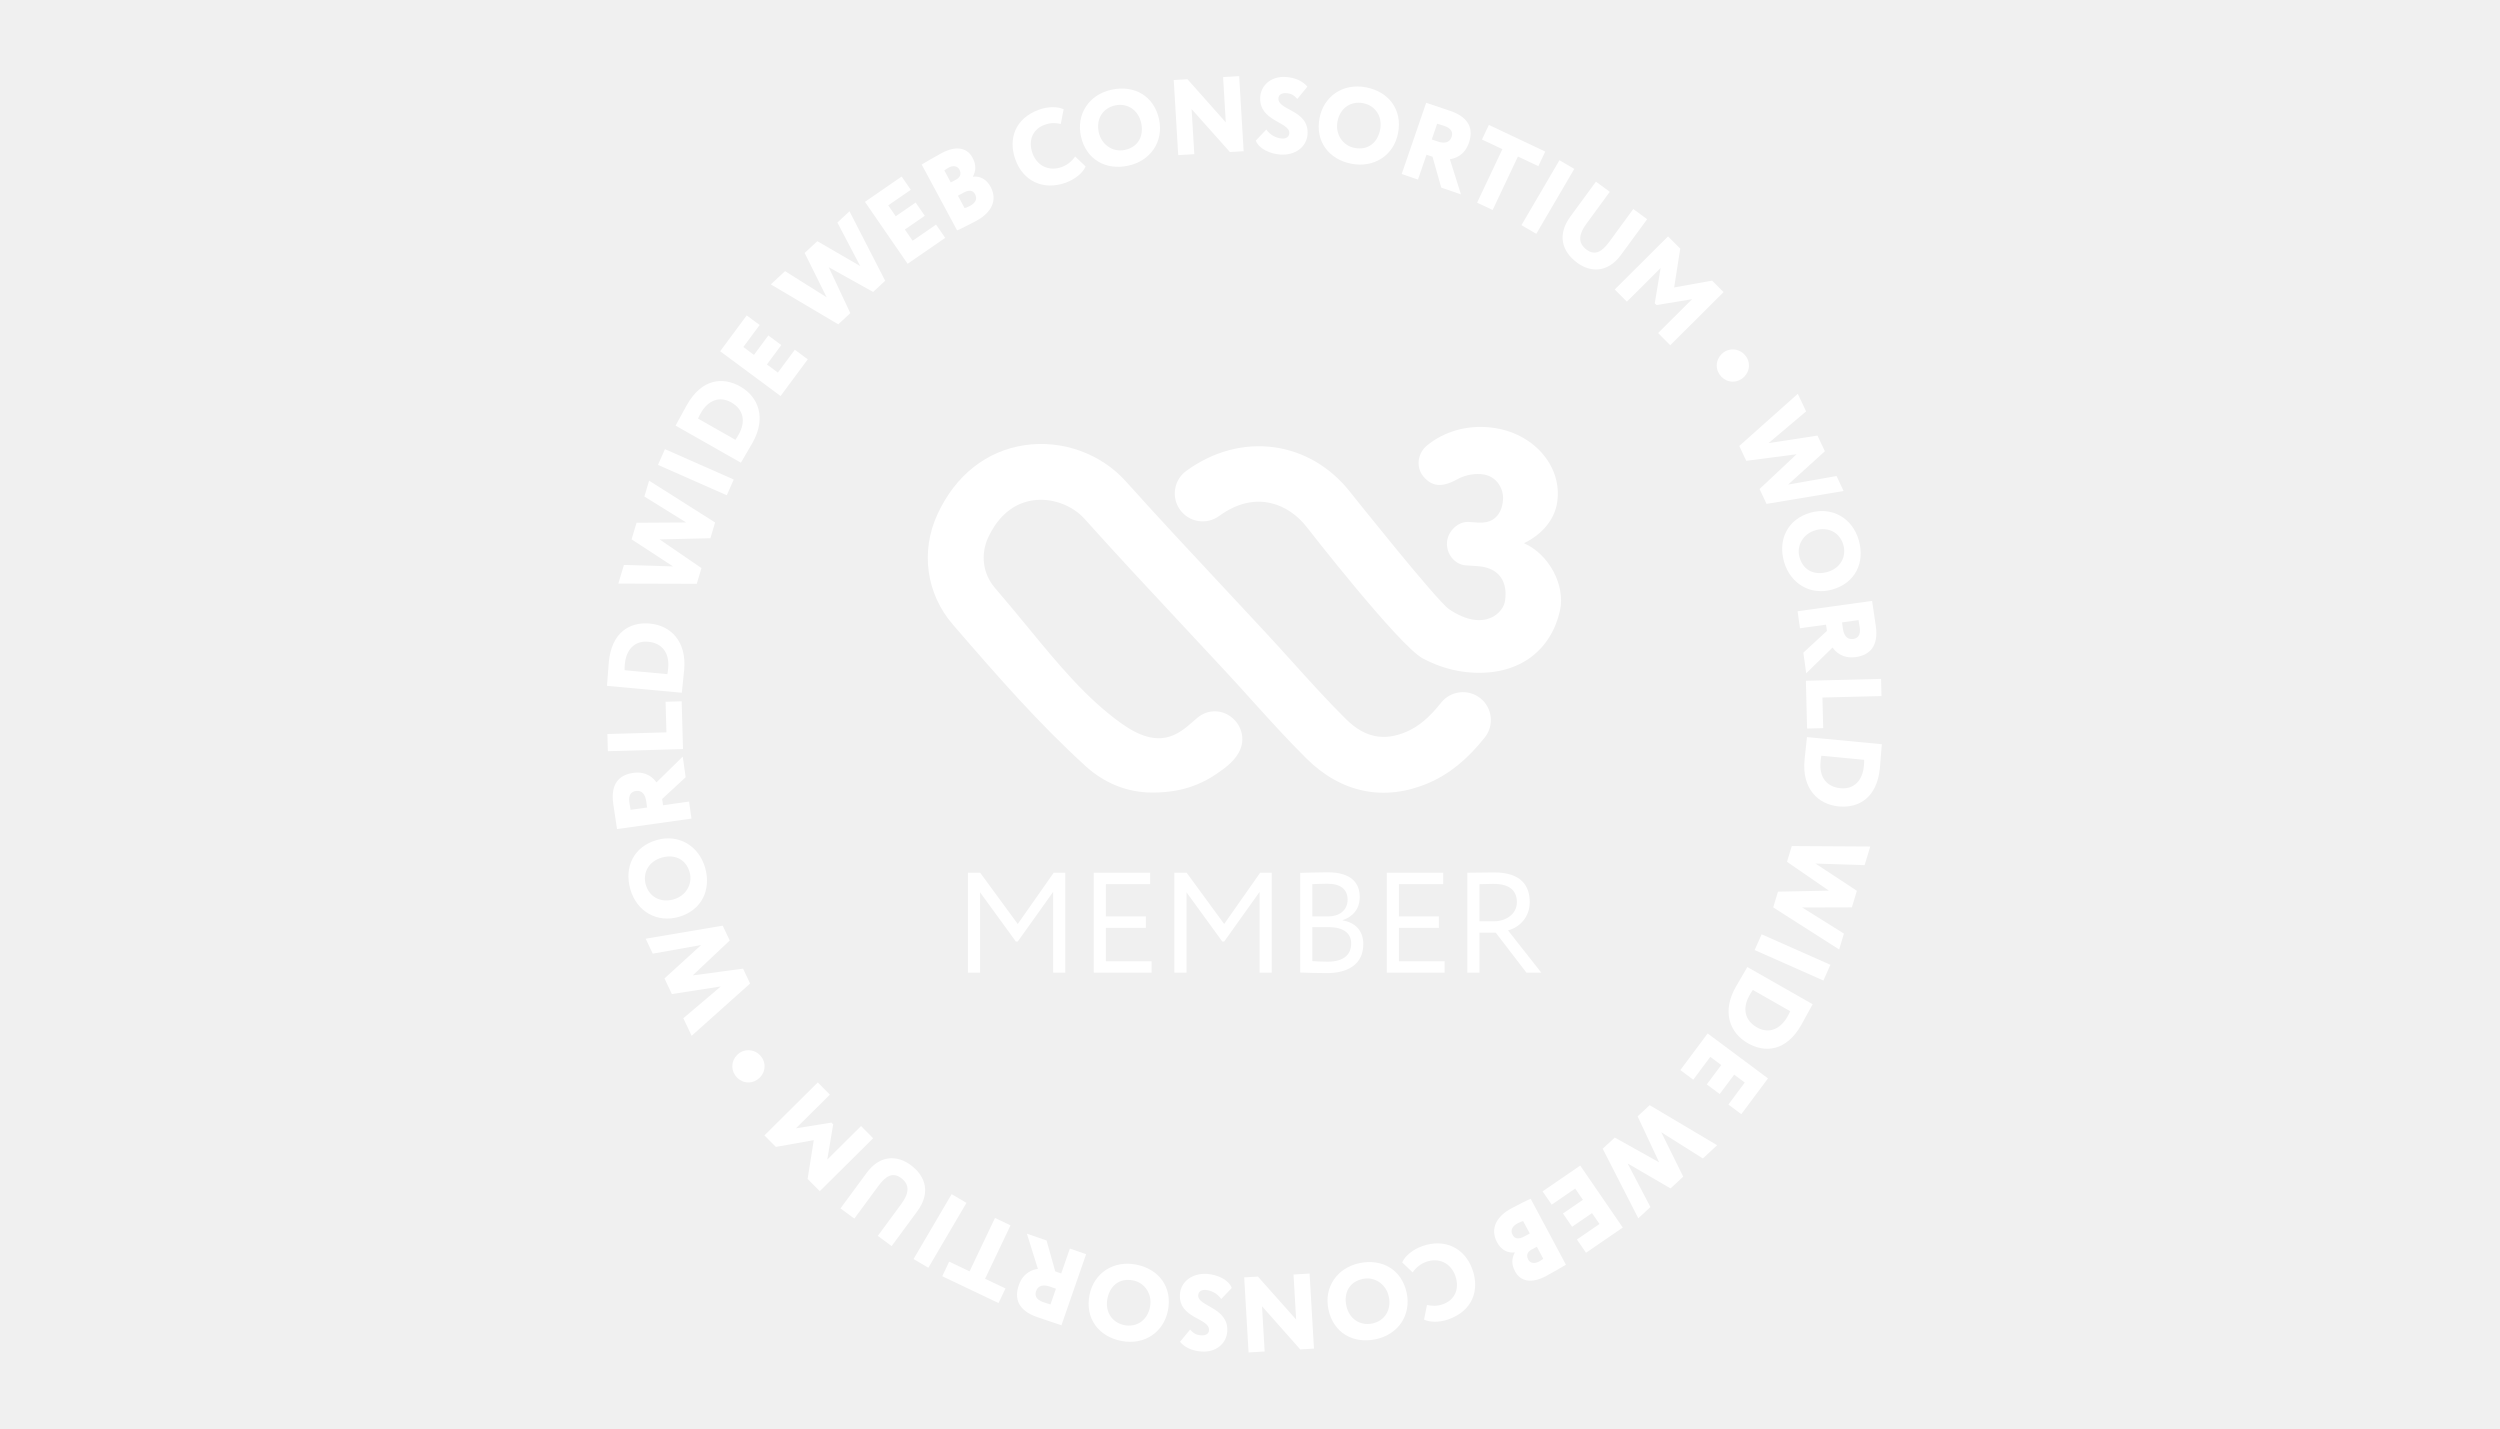
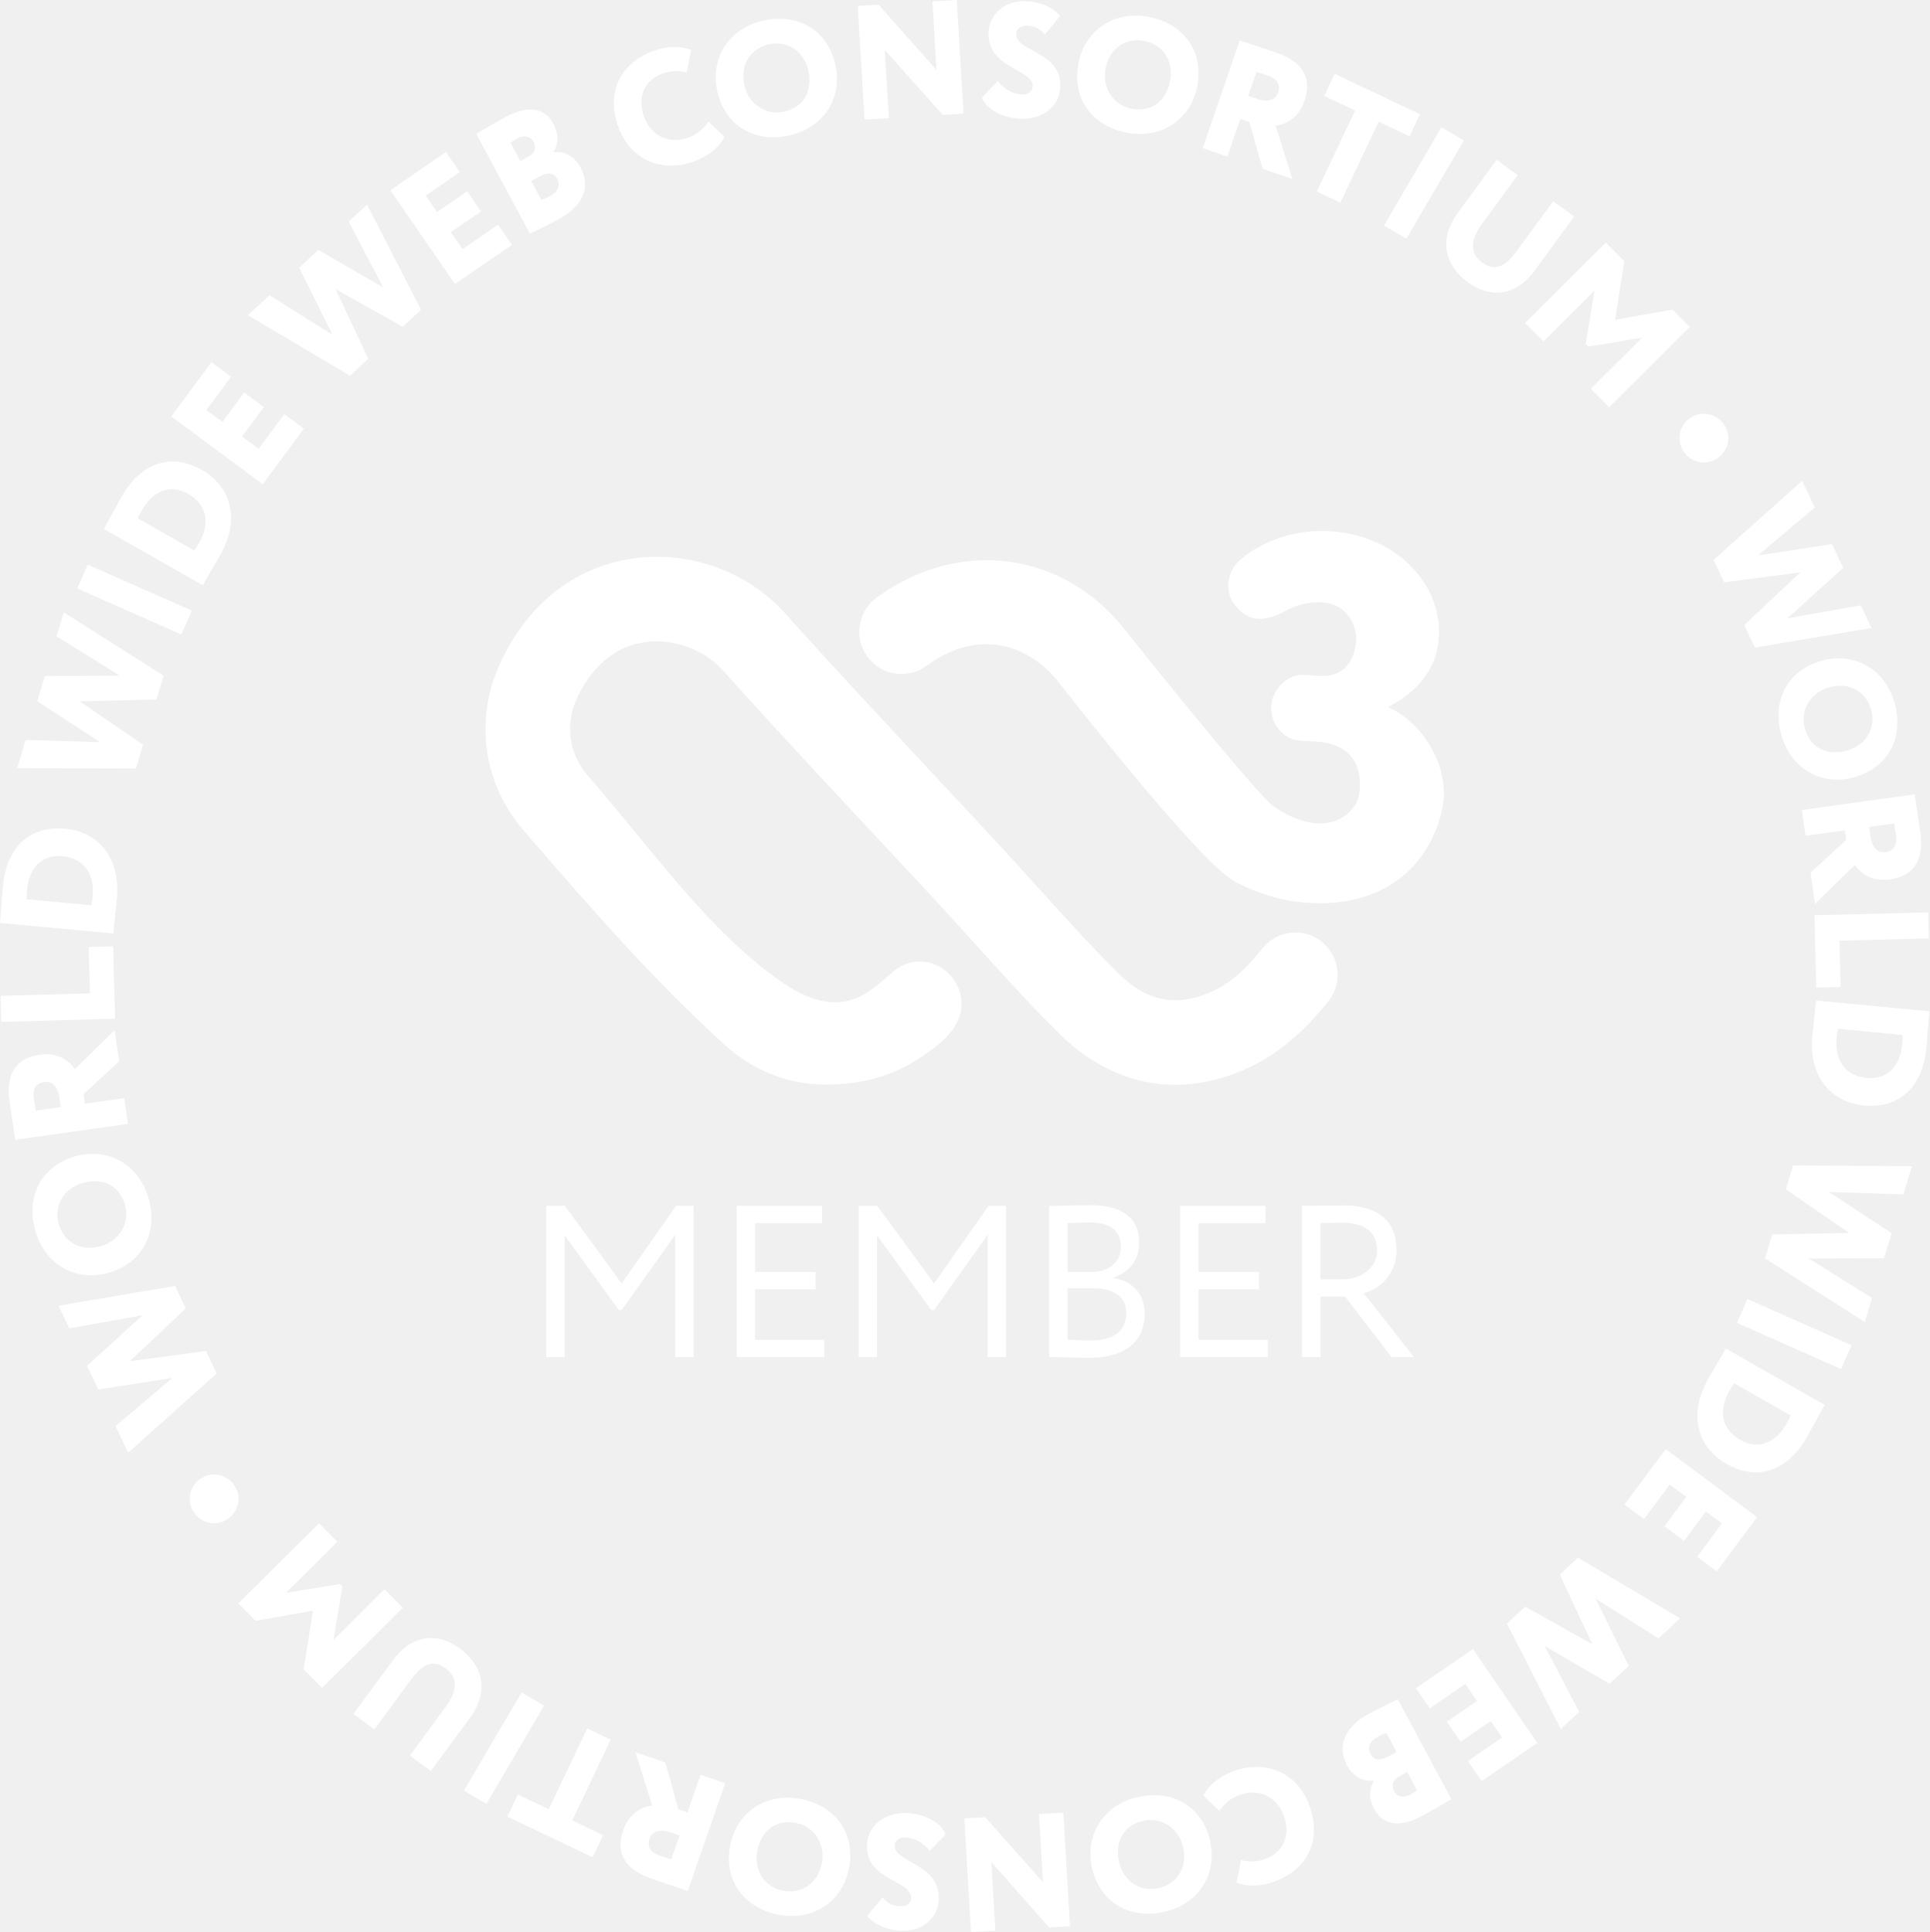
- <svg xmlns="http://www.w3.org/2000/svg" id="Layer_1" width="175" height="100" version="1.1" viewBox="0 0 175 100">
-   <defs>
-     <style>
+ <svg xmlns="http://www.w3.org/2000/svg" id="Layer_1" width="59.933" height="60" version="1.1" viewBox="0 0 59.933 60">
+   <defs id="defs4">
+     <style id="style2">
      .st0 {
-         fill: #fff;
+         fill: #005b9d;
+       }
+ 
+       .st1 {
+         fill: #002a56;
+       }
+ 
+       .st2 {
+         fill: #005a9c;
      }
    </style>
  </defs>
-   <g>
-     <g>
-       <path class="st0" d="M67.754,61.091h.859l2.628,3.588,2.519-3.588h.81v6.996h-.849v-5.657l-2.479,3.479h-.13l-2.508-3.448v5.627h-.85v-6.996Z" />
-       <path class="st0" d="M76.564,61.091h3.947v.8h-3.098v2.259h2.798v.799h-2.798v2.339h3.198v.8h-4.048v-6.996Z" />
-       <path class="st0" d="M82.205,61.091h.859l2.628,3.588,2.519-3.588h.81v6.996h-.849v-5.657l-2.479,3.479h-.13l-2.508-3.448v5.627h-.85v-6.996Z" />
-       <path class="st0" d="M91.014,61.101c.39-.01,1.269-.04,1.919-.04,1.669,0,2.248.76,2.248,1.729,0,.879-.529,1.399-1.199,1.619v.02c.87.141,1.449.7,1.449,1.659,0,1.419-1.089,2.029-2.538,2.029-.62,0-1.47-.021-1.879-.04v-6.977ZM91.864,61.891v2.259h1.119c.739,0,1.349-.41,1.349-1.17,0-.729-.489-1.119-1.419-1.119-.37,0-.8.02-1.049.03ZM91.864,64.898v2.379c.229.02.679.04,1.079.04,1.029,0,1.639-.42,1.639-1.279,0-.739-.579-1.14-1.589-1.14h-1.129Z" />
-       <path class="st0" d="M97.075,61.091h3.947v.8h-3.098v2.259h2.798v.799h-2.798v2.339h3.198v.8h-4.048v-6.996Z" />
-       <path class="st0" d="M102.714,68.087v-6.996c.39,0,1.679-.021,1.879-.021,1.908,0,2.488.95,2.488,2.079,0,1.09-.75,1.779-1.52,1.979l2.329,2.958h-1.039l-2.149-2.799h-1.139v2.799h-.85ZM103.564,61.891v2.599h1.029c.81,0,1.589-.5,1.589-1.33,0-.719-.399-1.289-1.639-1.289-.221,0-.65.01-.979.021Z" />
+   <g id="g26" transform="matrix(0.6715809,0,0,0.6715809,-28.53389,-3.200479)">
+     <g id="g18">
+       <path class="st2" d="M 67.754,60.527 H 68.614 L 71.242,64.115 73.76,60.527 H 74.57 V 67.523 H 73.721 V 61.866 L 71.242,65.345 H 71.112 L 68.604,61.896 V 67.523 H 67.754 V 60.527 Z" id="path6" style="fill:#ffffff;fill-opacity:1" />
+       <path class="st2" d="M 76.564,60.527 H 80.511 V 61.327 H 77.414 V 63.586 H 80.212 V 64.385 H 77.414 V 66.723 H 80.612 V 67.523 H 76.564 Z" id="path8" style="fill:#ffffff;fill-opacity:1" />
+       <path class="st2" d="M 82.205,60.527 H 83.064 L 85.692,64.115 88.211,60.527 H 89.02 V 67.523 H 88.171 V 61.866 L 85.692,65.345 H 85.562 L 83.054,61.896 V 67.523 H 82.205 V 60.527 Z" id="path10" style="fill:#ffffff;fill-opacity:1" />
+       <path class="st2" d="M 91.014,60.537 C 91.404,60.527 92.283,60.497 92.933,60.497 94.602,60.497 95.181,61.257 95.181,62.226 95.181,63.105 94.652,63.626 93.982,63.845 V 63.865 C 94.852,64.006 95.431,64.565 95.431,65.524 95.431,66.943 94.342,67.553 92.893,67.553 92.273,67.553 91.423,67.533 91.014,67.513 V 60.537 Z M 91.864,61.327 V 63.586 H 92.983 C 93.722,63.586 94.332,63.176 94.332,62.416 94.332,61.686 93.842,61.297 92.913,61.297 92.543,61.297 92.113,61.316 91.864,61.327 Z M 91.864,64.335 V 66.714 C 92.093,66.733 92.543,66.754 92.943,66.754 93.972,66.754 94.582,66.334 94.582,65.474 94.582,64.735 94.003,64.335 92.993,64.335 H 91.864 Z" id="path12" style="fill:#ffffff;fill-opacity:1" />
+       <path class="st2" d="M 97.075,60.527 H 101.022 V 61.327 H 97.924 V 63.586 H 100.722 V 64.385 H 97.924 V 66.723 H 101.123 V 67.523 H 97.075 Z" id="path14" style="fill:#ffffff;fill-opacity:1" />
+       <path class="st2" d="M 102.714,67.523 V 60.527 C 103.104,60.527 104.393,60.507 104.593,60.507 106.502,60.507 107.082,61.457 107.082,62.586 107.082,63.676 106.332,64.365 105.562,64.565 L 107.891,67.523 H 106.852 L 104.703,64.724 H 103.564 V 67.523 H 102.714 Z M 103.564,61.327 V 63.926 H 104.593 C 105.403,63.926 106.182,63.426 106.182,62.595 106.182,61.877 105.783,61.306 104.544,61.306 104.323,61.306 103.893,61.316 103.564,61.327 Z" id="path16" style="fill:#ffffff;fill-opacity:1" />
    </g>
-     <g>
-       <path class="st0" d="M103.621,48.873c-.843-.669-2.075-.527-2.744.316-.829,1.046-1.582,1.675-2.441,2.041-1.584.674-2.926.389-4.223-.897-1.272-1.26-2.511-2.632-3.713-3.963-.588-.651-1.177-1.303-1.774-1.948-1.019-1.101-2.044-2.198-3.068-3.295l-.09-.097c-2.227-2.383-4.529-4.848-6.749-7.324-1.761-1.964-4.481-2.937-7.098-2.543-2.675.4-4.838,2.112-6.091,4.819-1.207,2.607-.799,5.57,1.065,7.732,3.279,3.803,6.045,6.947,9.285,9.904,1.325,1.209,2.928,1.852,4.635,1.861,1.108.005,2.777-.12,4.48-1.266.746-.502,1.44-1.018,1.745-1.806.311-.806.021-1.733-.708-2.256-.706-.509-1.634-.473-2.307.087-.085.071-.177.152-.278.24-1.059.927-2.376,2.081-5.061.153-2.461-1.767-4.366-4.083-6.573-6.766-.72-.874-1.464-1.778-2.26-2.702-.85-.986-1.034-2.342-.479-3.541.484-1.043,1.417-2.341,3.126-2.596,1.294-.195,2.745.323,3.612,1.288,2.239,2.498,4.558,4.982,6.801,7.383,1.051,1.125,2.102,2.251,3.148,3.38.586.633,1.164,1.273,1.751,1.923,1.232,1.364,2.506,2.774,3.852,4.107,2.429,2.407,5.448,3.017,8.506,1.716,1.468-.627,2.73-1.645,3.969-3.207.668-.842.527-2.073-.316-2.743Z" />
-       <path class="st0" d="M106.677,38.024c1.263-.599,2.256-1.726,2.351-3.093.24-2.374-1.714-4.645-4.589-4.996-1.765-.224-3.403.299-4.564,1.261-.621.516-.788,1.472-.25,2.145.588.701,1.266.824,2.376.214.398-.226.996-.414,1.653-.368,1.24.086,1.595,1.203,1.561,1.711-.005.075.002,1.805-1.744,1.685l-.659-.046c-.734-.05-1.467.636-1.522,1.42-.059.835.552,1.564,1.312,1.617l.81.055c2.228.154,1.995,2.045,1.949,2.348-.043.869-1.439,2.344-3.928.667-.844-.568-6.868-8.134-6.868-8.134-2.854-3.69-7.704-4.34-11.53-1.544-.421.308-.698.761-.778,1.277-.079.515.046,1.031.353,1.452.308.421.761.698,1.276.778.518.08,1.032-.046,1.453-.353,2.611-1.907,4.938-.771,6.134.777,0,0,6.467,8.318,8.132,9.199,1.08.572,2.208.902,3.355.981,3.519.243,5.662-1.696,6.241-4.352.379-1.741-.747-3.917-2.524-4.702Z" />
+     <g id="g24">
+       <path class="st0" d="M 103.621,48.31 C 102.777,47.64 101.546,47.782 100.876,48.626 100.047,49.671 99.294,50.301 98.435,50.667 96.852,51.341 95.509,51.056 94.212,49.77 92.94,48.511 91.701,47.138 90.499,45.808 89.911,45.157 89.322,44.505 88.725,43.86 87.706,42.759 86.681,41.662 85.657,40.565 L 85.567,40.468 C 83.34,38.085 81.038,35.62 78.818,33.144 77.057,31.18 74.336,30.207 71.719,30.6 69.045,31 66.882,32.712 65.629,35.42 64.421,38.027 64.83,40.99 66.694,43.151 69.973,46.954 72.739,50.099 75.979,53.056 77.304,54.264 78.907,54.908 80.614,54.916 81.722,54.922 83.391,54.797 85.094,53.65 85.84,53.148 86.534,52.632 86.84,51.844 87.15,51.038 86.86,50.111 86.132,49.588 85.426,49.079 84.499,49.115 83.825,49.675 83.74,49.745 83.647,49.827 83.546,49.915 82.488,50.842 81.171,51.996 78.485,50.068 76.024,48.301 74.119,45.985 71.912,43.302 71.192,42.429 70.448,41.524 69.652,40.601 68.802,39.615 68.619,38.258 69.173,37.06 69.657,36.016 70.59,34.719 72.299,34.463 73.593,34.269 75.044,34.786 75.91,35.751 78.149,38.249 80.468,40.733 82.712,43.134 83.763,44.259 84.814,45.385 85.859,46.514 86.445,47.147 87.023,47.787 87.61,48.437 88.843,49.801 90.116,51.21 91.462,52.544 93.891,54.951 96.91,55.561 99.968,54.26 101.436,53.633 102.698,52.615 103.937,51.053 104.605,50.21 104.464,48.98 103.621,48.31 Z" id="path20" style="fill:#ffffff;fill-opacity:1" />
+       <path class="st0" d="M 106.677,37.46 C 107.94,36.861 108.933,35.734 109.027,34.367 109.268,31.993 107.314,29.722 104.439,29.371 102.674,29.147 101.036,29.669 99.875,30.631 99.255,31.148 99.087,32.103 99.625,32.777 100.213,33.478 100.891,33.601 102.001,32.991 102.399,32.765 102.997,32.577 103.654,32.622 104.894,32.708 105.25,33.826 105.215,34.333 105.209,34.408 105.217,36.138 103.47,36.018 L 102.812,35.972 C 102.078,35.922 101.345,36.608 101.29,37.393 101.231,38.227 101.842,38.957 102.602,39.01 L 103.412,39.065 C 105.64,39.22 105.407,41.111 105.36,41.413 105.317,42.282 103.921,43.757 101.433,42.08 100.588,41.512 94.565,33.946 94.565,33.946 91.711,30.256 86.861,29.606 83.034,32.402 82.614,32.709 82.337,33.163 82.256,33.679 82.177,34.194 82.302,34.71 82.609,35.131 82.917,35.551 83.37,35.829 83.885,35.909 84.404,35.989 84.918,35.863 85.339,35.556 87.949,33.648 90.276,34.785 91.473,36.333 91.473,36.333 97.939,44.651 99.605,45.532 100.685,46.104 101.813,46.434 102.96,46.513 106.479,46.757 108.622,44.818 109.2,42.162 109.58,40.421 108.454,38.245 106.677,37.46 Z" id="path22" style="fill:#ffffff;fill-opacity:1" />
    </g>
  </g>
-   <g>
-     <polygon class="st0" points="52.014 67.806 48.492 68.276 51.081 65.835 50.589 64.796 45.196 65.71 45.692 66.756 49.083 66.149 46.513 68.49 47.031 69.584 50.457 69.051 47.833 71.276 48.415 72.506 52.507 68.847 52.014 67.806" />
-     <path class="st0" d="M47.506,64.186c1.615-.46,2.292-1.897,1.854-3.439-.44-1.541-1.853-2.383-3.387-1.946-1.614.46-2.292,1.897-1.853,3.438.459,1.615,1.918,2.365,3.386,1.946ZM45.205,61.931c-.233-.819.192-1.635,1.118-1.899.854-.243,1.677.062,1.951,1.025.231.81-.249,1.652-1.118,1.899-.927.264-1.712-.185-1.951-1.025Z" />
-     <path class="st0" d="M48.236,56.11l-1.824.257-.062-.439,1.646-1.523-.204-1.444-1.841,1.808c-.181-.263-.66-.803-1.627-.667-.961.136-1.597.741-1.397,2.163.021.149.224,1.48.265,1.77l5.211-.734-.168-1.191ZM44.142,56.687c-.042-.244-.063-.34-.088-.519-.081-.573.174-.761.464-.801.439-.062.653.272.718.727l.061.431-1.155.162Z" />
-     <polygon class="st0" points="47.717 49.091 46.59 49.123 46.65 51.265 42.517 51.38 42.55 52.583 47.811 52.435 47.717 49.091" />
-     <path class="st0" d="M47.741,48.366c.046-.501.124-1.189.15-1.467.185-2-.936-3.116-2.403-3.25-1.393-.129-2.678.606-2.871,2.702-.032.344-.095,1.275-.121,1.552l-.009.105,5.242.484.012-.127ZM46.772,46.759c-.016.172-.026.277-.055.433l-2.995-.277c-.009-.151.007-.317.019-.444.09-.974.664-1.637,1.631-1.549.996.093,1.497.803,1.401,1.836Z" />
-     <polygon class="st0" points="49.103 39.766 46.171 37.759 49.727 37.676 50.057 36.575 45.438 33.647 45.106 34.756 48.032 36.573 44.557 36.594 44.211 37.754 47.113 39.649 43.675 39.547 43.284 40.851 48.773 40.867 49.103 39.766" />
-     <rect class="st0" x="48.108" y="30.423" width="1.204" height="5.265" transform="translate(-1.20053 64.26733) rotate(-66.18191)" />
-     <path class="st0" d="M51.928,32.28c.25-.438.604-1.032.742-1.274.991-1.746.429-3.224-.853-3.952-1.216-.69-2.688-.55-3.728,1.281-.171.301-.612,1.123-.749,1.364l-.052.092,4.577,2.599.063-.111ZM51.479,30.788l-2.616-1.486c.054-.141.136-.286.199-.396.483-.85,1.281-1.219,2.124-.739.87.494,1.033,1.348.52,2.25-.085.15-.137.241-.227.371Z" />
-     <polygon class="st0" points="56.543 25.153 55.637 24.482 54.45 26.082 53.684 25.514 54.69 24.155 53.784 23.482 52.776 24.843 52.034 24.291 53.175 22.75 52.269 22.079 50.411 24.587 54.64 27.721 56.543 25.153" />
-     <polygon class="st0" points="59.521 21.92 58.012 18.705 61.119 20.437 61.962 19.653 59.464 14.79 58.616 15.577 60.217 18.626 57.212 16.883 56.325 17.707 57.865 20.811 54.953 18.98 53.957 19.907 58.679 22.703 59.521 21.92" />
-     <polygon class="st0" points="66.165 16.651 65.524 15.721 63.883 16.852 63.34 16.066 64.734 15.106 64.095 14.176 62.701 15.137 62.176 14.375 63.755 13.286 63.115 12.358 60.545 14.128 63.532 18.465 66.165 16.651" />
-     <path class="st0" d="M68.348,15.454c1.007-.541,1.517-1.404.994-2.378-.321-.597-.827-.76-1.232-.705l-.007-.013c.224-.41.234-.835-.025-1.319-.346-.642-1.07-.91-2.176-.315-.504.271-1.132.643-1.383.794l2.478,4.611c.286-.12.909-.438,1.352-.676ZM68.253,13.592c.168.312.058.601-.353.821-.199.107-.295.133-.379.153l-.466-.868.411-.221c.344-.185.631-.177.787.114ZM66.556,12.771l-.452-.841c.112-.077.184-.133.317-.205.259-.14.586-.136.735.142.181.338.024.568-.248.714l-.352.189Z" />
-     <path class="st0" d="M74.581,12.796c.673-.238,1.233-.707,1.412-1.146l-.734-.697c-.245.366-.595.617-.949.744-.893.315-1.723-.092-2.035-.971-.346-.978.091-1.723.857-1.994.468-.166.794-.122,1.122-.055l.201-1.029c-.4-.185-1.041-.213-1.7.021-1.708.605-2.189,2.06-1.684,3.484.548,1.545,1.973,2.188,3.51,1.643Z" />
-     <path class="st0" d="M78.965,11.601c1.567-.334,2.502-1.686,2.17-3.246-.349-1.641-1.737-2.415-3.304-2.081-1.641.349-2.488,1.751-2.17,3.246.35,1.641,1.737,2.415,3.304,2.081ZM78.066,7.377c.832-.177,1.618.302,1.819,1.244.185.868-.176,1.668-1.155,1.876-.824.176-1.63-.36-1.818-1.243-.201-.942.3-1.695,1.154-1.877Z" />
-     <polygon class="st0" points="85.616 5.396 85.805 8.566 83.122 5.545 82.161 5.602 82.475 10.859 83.601 10.792 83.413 7.638 86.094 10.643 87.055 10.586 86.742 5.329 85.616 5.396" />
-     <path class="st0" d="M89.731,9.697c-.368-.025-.815-.227-1.09-.629l-.736.774c.218.579,1.016.933,1.722.978,1.014.066,1.842-.513,1.901-1.429.111-1.711-2.094-1.644-2.037-2.514.015-.24.22-.378.55-.355.39.024.555.171.772.404l.704-.859c-.307-.374-.833-.634-1.508-.678-1.051-.068-1.742.595-1.794,1.406-.11,1.696,2.087,1.741,2.036,2.529-.016.248-.207.394-.521.374Z" />
-     <path class="st0" d="M94.593,11.462c1.573.308,2.964-.57,3.27-2.136.322-1.646-.651-2.902-2.224-3.21-1.646-.323-2.976.637-3.269,2.135-.322,1.647.651,2.903,2.224,3.21ZM93.625,8.497c.185-.945.941-1.442,1.798-1.274.835.163,1.37.912,1.186,1.857-.17.871-.816,1.466-1.798,1.273-.827-.162-1.359-.971-1.186-1.857Z" />
-     <path class="st0" d="M99.856,10.829l.42.143.611,2.16,1.38.474-.776-2.462c.317-.043,1.016-.225,1.334-1.15.315-.918.064-1.76-1.296-2.228-.142-.048-1.421-.472-1.699-.567l-1.711,4.981,1.139.391.599-1.743ZM100.602,8.659c.237.073.333.098.503.156.548.188.6.501.505.779-.145.42-.54.458-.974.31l-.413-.142.379-1.103Z" />
-     <polygon class="st0" points="107.685 11.632 108.166 10.611 104.22 8.745 103.737 9.766 105.167 10.441 103.397 14.185 104.486 14.699 106.255 10.956 107.685 11.632" />
-     <rect class="st0" x="105.718" y="13.191" width="5.265" height="1.203" transform="translate(41.72081 100.34) rotate(-59.6634)" />
-     <path class="st0" d="M110.401,18.393c.911.667,2.123.743,3.073-.557l1.826-2.493-.971-.711-1.683,2.3c-.498.68-.989.982-1.578.551-.679-.498-.512-1.148-.027-1.81l1.644-2.245-.971-.711-1.794,2.451c-.911,1.245-.61,2.425.482,3.224Z" />
-     <polygon class="st0" points="113.881 21.116 116.242 18.764 115.833 21.232 115.955 21.355 118.445 20.944 116.068 23.312 116.917 24.166 120.649 20.449 119.847 19.644 117.191 20.122 117.617 17.405 116.763 16.547 113.031 20.264 113.881 21.116" />
-     <polygon class="st0" points="122.239 32.258 125.761 31.796 123.168 34.231 123.658 35.272 129.051 34.369 128.558 33.321 125.166 33.921 127.741 31.587 127.225 30.491 123.799 31.017 126.427 28.798 125.847 27.566 121.749 31.218 122.239 32.258" />
-     <path class="st0" d="M126.737,35.886c-1.613.458-2.293,1.892-1.855,3.433.437,1.541,1.848,2.383,3.381,1.948,1.614-.458,2.293-1.893,1.856-3.434-.457-1.613-1.913-2.364-3.382-1.948ZM129.034,38.142c.232.817-.193,1.634-1.119,1.897-.853.242-1.675-.064-1.948-1.027-.23-.81.251-1.65,1.119-1.896.926-.263,1.71.187,1.948,1.026Z" />
-     <path class="st0" d="M125.998,43.978l1.825-.253.061.44-1.65,1.52.201,1.445,1.845-1.805c.18.263.658.804,1.627.67.961-.134,1.599-.739,1.401-2.162-.02-.149-.221-1.48-.261-1.771l-5.216.724.166,1.192ZM130.096,43.408c.042.245.063.341.088.519.079.574-.176.761-.466.802-.44.061-.653-.274-.716-.729l-.059-.432,1.154-.16Z" />
-     <polygon class="st0" points="126.495 50.998 127.624 50.97 127.57 48.827 131.705 48.725 131.674 47.522 126.412 47.653 126.495 50.998" />
-     <path class="st0" d="M126.486,51.596l-.012.127c-.048.502-.129,1.189-.156,1.467-.19,2.0.927,3.12,2.395,3.259,1.393.133,2.68-.598,2.881-2.695.033-.344.099-1.276.125-1.552l.01-.105-5.243-.501ZM130.471,53.632c-.093.974-.67,1.637-1.636,1.544-.996-.095-1.496-.808-1.397-1.841.017-.173.026-.278.057-.434l2.995.287c.008.151-.007.316-.019.444Z" />
-     <polygon class="st0" points="125.09 60.326 128.019 62.344 124.458 62.416 124.125 63.518 128.74 66.463 129.075 65.353 126.152 63.525 129.631 63.515 129.981 62.355 127.082 60.448 130.524 60.56 130.918 59.256 125.424 59.224 125.09 60.326" />
-     <rect class="st0" x="124.875" y="64.387" width="1.204" height="5.265" transform="translate(13.36463 154.5807) rotate(-66.09787)" />
-     <path class="st0" d="M122.251,67.803c-.25.438-.605,1.031-.743,1.274-.994,1.744-.434,3.223.846,3.952,1.215.693,2.688.555,3.73-1.275.171-.301.613-1.122.751-1.364l.053-.092-4.575-2.606-.063.111ZM122.698,69.295l2.614,1.489c-.055.142-.138.286-.201.398-.484.849-1.282,1.217-2.125.736-.869-.495-1.031-1.35-.517-2.251.086-.15.138-.242.229-.372Z" />
-     <polygon class="st0" points="117.624 74.904 118.528 75.579 119.721 73.98 120.487 74.552 119.475 75.908 120.38 76.583 121.392 75.225 122.134 75.779 120.987 77.318 121.892 77.992 123.759 75.488 119.535 72.341 117.624 74.904" />
-     <polygon class="st0" points="114.633 78.145 116.14 81.364 113.033 79.628 112.189 80.41 114.681 85.28 115.53 84.493 113.932 81.44 116.938 83.189 117.826 82.365 116.288 79.256 119.201 81.092 120.199 80.166 115.477 77.362 114.633 78.145" />
-     <polygon class="st0" points="107.981 83.396 108.619 84.326 110.262 83.199 110.802 83.987 109.407 84.944 110.045 85.873 111.44 84.917 111.964 85.679 110.383 86.764 111.021 87.693 113.593 85.928 110.616 81.589 107.981 83.396" />
-     <path class="st0" d="M105.793,84.588c-1.007.539-1.519,1.401-.998,2.375.319.596.825.761,1.231.706l.007.013c-.224.41-.236.835.023,1.318.344.643,1.068.913,2.175.32.504-.269,1.133-.64,1.384-.792l-2.468-4.614c-.286.12-.91.436-1.354.673ZM105.885,86.449c-.166-.312-.057-.6.355-.82.198-.107.295-.133.38-.152l.464.868-.411.22c-.345.184-.631.176-.788-.116ZM107.579,87.273l.45.842c-.112.077-.185.133-.317.203-.259.138-.586.135-.734-.144-.18-.338-.023-.568.25-.714l.351-.188Z" />
-     <path class="st0" d="M99.568,87.226c-.673.236-1.234.705-1.414,1.144l.732.698c.246-.365.596-.616.951-.741.893-.315,1.723.094,2.033.974.344.978-.095,1.724-.862,1.993-.467.164-.794.12-1.12.052l-.205,1.028c.4.186,1.04.216,1.7-.017,1.71-.602,2.194-2.056,1.692-3.481-.544-1.546-1.967-2.193-3.507-1.65Z" />
-     <path class="st0" d="M95.167,88.418c-1.568.331-2.506,1.682-2.177,3.243.346,1.642,1.733,2.419,3.302,2.088,1.641-.346,2.492-1.747,2.177-3.243-.346-1.641-1.732-2.418-3.301-2.088ZM96.059,92.645c-.832.175-1.619-.305-1.816-1.247-.183-.869.178-1.668,1.158-1.875.825-.174,1.63.364,1.816,1.247.198.942-.304,1.694-1.158,1.875Z" />
-     <polygon class="st0" points="90.546 89.215 90.73 92.368 88.054 89.361 87.093 89.416 87.4 94.671 88.526 94.605 88.341 91.438 91.017 94.459 91.978 94.403 91.671 89.15 90.546 89.215" />
-     <path class="st0" d="M84.396,90.299c.368.024.815.228,1.09.631l.738-.773c-.218-.581-1.016-.936-1.722-.983-1.014-.068-1.844.51-1.905,1.426-.114,1.713,2.093,1.648,2.034,2.52-.016.24-.221.378-.552.355-.389-.026-.554-.173-.772-.406l-.706.857c.307.375.833.637,1.508.682,1.051.069,1.745-.593,1.799-1.404.113-1.697-2.087-1.747-2.034-2.536.017-.248.207-.393.523-.372Z" />
-     <path class="st0" d="M79.537,88.522c-1.572-.309-2.964.567-3.272,2.131-.324,1.646.647,2.902,2.22,3.212,1.645.325,2.976-.632,3.271-2.13.325-1.646-.646-2.903-2.219-3.213ZM80.501,91.488c-.186.945-.943,1.44-1.799,1.271-.834-.165-1.368-.913-1.182-1.858.171-.871.817-1.464,1.798-1.272.827.163,1.357.973,1.183,1.859Z" />
-     <path class="st0" d="M74.286,89.143l-.42-.146-.605-2.161-1.379-.478.77,2.465c-.317.041-1.016.221-1.337,1.144-.318.918-.068,1.76,1.289,2.231.142.049,1.42.476,1.697.572l1.726-4.975-1.138-.395-.603,1.742ZM73.533,91.311c-.237-.075-.332-.1-.502-.159-.548-.19-.599-.502-.503-.779.145-.42.54-.458.974-.308l.413.143-.382,1.102Z" />
-     <polygon class="st0" points="69.648 85.257 67.869 88.996 66.441 88.316 65.957 89.336 69.898 91.213 70.384 90.194 68.956 89.514 70.736 85.775 69.648 85.257" />
-     <rect class="st0" x="63.167" y="85.565" width="5.266" height="1.204" transform="translate(-41.8228 99.27212) rotate(-59.57622)" />
-     <path class="st0" d="M63.744,81.549c-.909-.669-2.121-.748-3.076.549l-1.834,2.49.97.714,1.691-2.297c.5-.678.993-.979,1.58-.546.679.5.508,1.15.022,1.81l-1.652,2.243.97.714,1.803-2.448c.915-1.243.617-2.424-.474-3.228Z" />
-     <polygon class="st0" points="60.274 78.823 57.91 81.169 58.323 78.704 58.202 78.582 55.712 78.985 58.092 76.625 57.244 75.771 53.51 79.478 54.309 80.283 56.964 79.81 56.533 82.525 57.385 83.384 61.121 79.677 60.274 78.823" />
-     <path class="st0" d="M52.384,73.515c-.609,0-1.12.511-1.12,1.128,0,.609.511,1.128,1.12,1.128.616,0,1.135-.519,1.135-1.128,0-.617-.519-1.128-1.135-1.128Z" />
-     <path class="st0" d="M120.172,25.588c0,.609.511,1.128,1.12,1.128.616,0,1.135-.519,1.135-1.128,0-.617-.519-1.128-1.135-1.128-.609,0-1.12.511-1.12,1.128Z" />
+   <g id="g120" transform="matrix(0.6715809,0,0,0.6715809,-28.53389,-3.200479)">
+     <polygon class="st1" points="45.692,66.193 49.083,65.585 46.513,67.926 47.031,69.02 50.457,68.488 47.833,70.713 48.415,71.943 52.507,68.283 52.014,67.242 48.492,67.712 51.081,65.272 50.589,64.232 45.196,65.146 " id="polygon28" style="fill:#ffffff;fill-opacity:1" />
+     <path class="st1" d="M 47.506,63.622 C 49.121,63.162 49.798,61.725 49.36,60.183 48.92,58.642 47.507,57.8 45.973,58.238 44.359,58.698 43.681,60.134 44.12,61.676 44.579,63.29 46.038,64.041 47.506,63.622 Z M 45.205,61.367 C 44.973,60.548 45.397,59.732 46.323,59.468 47.177,59.224 48,59.53 48.274,60.492 48.505,61.303 48.025,62.144 47.156,62.392 46.23,62.656 45.444,62.207 45.205,61.367 Z" id="path30" style="fill:#ffffff;fill-opacity:1" />
+     <path class="st1" d="M 48.236,55.547 46.413,55.804 46.351,55.365 47.997,53.842 47.792,52.398 45.952,54.206 C 45.771,53.943 45.292,53.402 44.325,53.539 43.364,53.675 42.728,54.281 42.928,55.702 42.949,55.852 43.152,57.182 43.193,57.472 L 48.404,56.738 48.236,55.547 Z M 44.142,56.123 C 44.099,55.879 44.079,55.784 44.053,55.604 43.973,55.031 44.227,54.843 44.518,54.803 44.957,54.741 45.171,55.075 45.235,55.529 L 45.296,55.961 44.142,56.123 Z" id="path32" style="fill:#ffffff;fill-opacity:1" />
+     <polygon class="st1" points="47.811,51.872 47.717,48.527 46.59,48.559 46.65,50.701 42.517,50.816 42.55,52.02 " id="polygon34" style="fill:#ffffff;fill-opacity:1" />
+     <path class="st1" d="M 47.741,47.802 C 47.788,47.301 47.866,46.613 47.891,46.336 48.076,44.336 46.956,43.22 45.488,43.086 44.095,42.957 42.811,43.692 42.618,45.788 42.586,46.133 42.523,47.063 42.497,47.341 L 42.488,47.446 47.729,47.93 47.741,47.802 Z M 46.772,46.195 C 46.756,46.367 46.746,46.472 46.717,46.628 L 43.721,46.351 C 43.712,46.2 43.728,46.034 43.74,45.907 43.829,44.934 44.404,44.27 45.371,44.358 46.367,44.451 46.867,45.161 46.772,46.195 Z" id="path36" style="fill:#ffffff;fill-opacity:1" />
+     <polygon class="st1" points="45.106,34.193 48.032,36.009 44.557,36.03 44.211,37.19 47.113,39.085 43.675,38.984 43.284,40.287 48.773,40.304 49.103,39.202 46.171,37.196 49.727,37.113 50.057,36.011 45.438,33.084 " id="polygon38" style="fill:#ffffff;fill-opacity:1" />
+     <rect class="st1" x="48.108" y="29.859" width="1.204" height="5.265" transform="rotate(-66.18191,48.70969,32.4911)" id="rect40" style="fill:#ffffff;fill-opacity:1" />
+     <path class="st1" d="M 51.928,31.717 C 52.178,31.278 52.532,30.684 52.67,30.442 53.661,28.696 53.099,27.219 51.817,26.491 50.601,25.801 49.129,25.941 48.09,27.772 47.918,28.073 47.478,28.895 47.341,29.136 L 47.289,29.228 51.865,31.827 51.928,31.717 Z M 51.479,30.225 48.863,28.739 C 48.917,28.598 49,28.453 49.063,28.342 49.546,27.493 50.343,27.123 51.186,27.603 52.056,28.097 52.219,28.951 51.707,29.853 51.622,30.003 51.57,30.095 51.479,30.225 Z" id="path42" style="fill:#ffffff;fill-opacity:1" />
+     <polygon class="st1" points="53.784,22.919 52.776,24.279 52.034,23.728 53.175,22.187 52.269,21.515 50.411,24.023 54.64,27.157 56.543,24.589 55.637,23.918 54.45,25.519 53.684,24.95 54.69,23.591 " id="polygon44" style="fill:#ffffff;fill-opacity:1" />
+     <polygon class="st1" points="58.616,15.013 60.217,18.063 57.212,16.319 56.325,17.143 57.865,20.248 54.953,18.417 53.957,19.343 58.679,22.14 59.521,21.357 58.012,18.141 61.119,19.873 61.962,19.089 59.464,14.226 " id="polygon46" style="fill:#ffffff;fill-opacity:1" />
+     <polygon class="st1" points="64.095,13.613 62.701,14.573 62.176,13.812 63.755,12.723 63.115,11.794 60.545,13.564 63.532,17.901 66.165,16.087 65.524,15.157 63.883,16.288 63.34,15.502 64.734,14.542 " id="polygon48" style="fill:#ffffff;fill-opacity:1" />
+     <path class="st1" d="M 68.348,14.89 C 69.356,14.349 69.865,13.486 69.342,12.513 69.021,11.916 68.515,11.753 68.11,11.808 L 68.103,11.795 C 68.326,11.385 68.337,10.96 68.077,10.476 67.732,9.835 67.007,9.566 65.901,10.161 65.397,10.432 64.769,10.804 64.518,10.955 L 66.996,15.566 C 67.281,15.446 67.905,15.128 68.348,14.89 Z M 68.253,13.028 C 68.421,13.34 68.312,13.629 67.901,13.85 67.702,13.957 67.605,13.983 67.522,14.003 L 67.055,13.135 67.466,12.914 C 67.81,12.729 68.097,12.737 68.253,13.028 Z M 66.556,12.208 66.105,11.367 C 66.217,11.289 66.289,11.233 66.421,11.162 66.68,11.022 67.007,11.027 67.156,11.305 67.338,11.643 67.18,11.873 66.908,12.019 L 66.556,12.208 Z" id="path50" style="fill:#ffffff;fill-opacity:1" />
+     <path class="st1" d="M 74.581,12.232 C 75.254,11.995 75.814,11.525 75.993,11.086 L 75.259,10.389 C 75.015,10.756 74.665,11.007 74.311,11.133 73.418,11.448 72.588,11.041 72.276,10.162 71.929,9.185 72.366,8.439 73.132,8.168 73.601,8.002 73.927,8.046 74.254,8.114 L 74.455,7.085 C 74.055,6.899 73.415,6.872 72.756,7.105 71.048,7.71 70.566,9.165 71.071,10.59 71.62,12.134 73.044,12.778 74.581,12.232 Z" id="path52" style="fill:#ffffff;fill-opacity:1" />
+     <path class="st1" d="M 78.965,11.037 C 80.532,10.703 81.467,9.351 81.135,7.791 80.785,6.15 79.398,5.376 77.831,5.71 76.19,6.059 75.343,7.462 75.66,8.956 76.01,10.597 77.397,11.37 78.965,11.037 Z M 78.066,6.813 C 78.898,6.636 79.684,7.115 79.884,8.057 80.069,8.925 79.708,9.725 78.73,9.933 77.905,10.108 77.099,9.573 76.912,8.69 76.711,7.748 77.212,6.995 78.066,6.813 Z" id="path54" style="fill:#ffffff;fill-opacity:1" />
+     <polygon class="st1" points="83.601,10.229 83.413,7.074 86.094,10.079 87.055,10.023 86.742,4.766 85.616,4.833 85.805,8.002 83.122,4.981 82.161,5.039 82.475,10.295 " id="polygon56" style="fill:#ffffff;fill-opacity:1" />
+     <path class="st1" d="M 89.731,9.133 C 89.363,9.109 88.917,8.907 88.642,8.504 L 87.906,9.278 C 88.124,9.857 88.922,10.211 89.627,10.256 90.641,10.322 91.47,9.743 91.529,8.828 91.64,7.117 89.435,7.184 89.492,6.314 89.507,6.074 89.712,5.936 90.042,5.958 90.432,5.983 90.597,6.13 90.815,6.362 L 91.519,5.503 C 91.212,5.129 90.685,4.869 90.011,4.825 88.96,4.757 88.268,5.42 88.216,6.231 88.106,7.927 90.304,7.972 90.253,8.759 90.237,9.008 90.046,9.153 89.731,9.133 Z" id="path58" style="fill:#ffffff;fill-opacity:1" />
+     <path class="st1" d="M 94.593,10.898 C 96.166,11.206 97.557,10.328 97.863,8.762 98.185,7.116 97.213,5.86 95.639,5.552 93.993,5.23 92.663,6.189 92.37,7.688 92.048,9.335 93.021,10.59 94.593,10.898 Z M 93.625,7.934 C 93.81,6.989 94.566,6.492 95.422,6.66 96.257,6.823 96.793,7.572 96.608,8.517 96.438,9.388 95.792,9.983 94.811,9.79 93.984,9.629 93.452,8.82 93.625,7.934 Z" id="path60" style="fill:#ffffff;fill-opacity:1" />
+     <path class="st1" d="M 99.856,10.265 100.276,10.408 100.887,12.569 102.267,13.043 101.491,10.581 C 101.808,10.538 102.506,10.356 102.824,9.431 103.14,8.513 102.888,7.67 101.529,7.203 101.386,7.155 100.108,6.731 99.83,6.636 L 98.118,11.617 99.257,12.008 99.856,10.265 Z M 100.602,8.095 C 100.839,8.168 100.935,8.193 101.105,8.251 101.653,8.439 101.705,8.752 101.61,9.03 101.465,9.449 101.07,9.488 100.636,9.339 L 100.223,9.198 100.602,8.095 Z" id="path62" style="fill:#ffffff;fill-opacity:1" />
+     <polygon class="st1" points="103.397,13.621 104.486,14.135 106.255,10.393 107.685,11.068 108.166,10.047 104.22,8.181 103.737,9.203 105.167,9.877 " id="polygon64" style="fill:#ffffff;fill-opacity:1" />
+     <rect class="st1" x="105.718" y="12.627" width="5.265" height="1.203" transform="rotate(-59.6634,108.3499,13.22869)" id="rect66" style="fill:#ffffff;fill-opacity:1" />
+     <path class="st1" d="M 110.401,17.83 C 111.313,18.496 112.524,18.572 113.474,17.273 L 115.3,14.78 114.329,14.069 112.646,16.369 C 112.148,17.048 111.657,17.351 111.068,16.92 110.389,16.422 110.556,15.772 111.041,15.11 L 112.685,12.865 111.714,12.154 109.919,14.606 C 109.009,15.85 109.309,17.03 110.401,17.83 Z" id="path68" style="fill:#ffffff;fill-opacity:1" />
+     <polygon class="st1" points="116.068,22.749 116.917,23.602 120.649,19.885 119.847,19.081 117.191,19.558 117.617,16.842 116.763,15.983 113.031,19.7 113.881,20.552 116.242,18.2 115.833,20.668 115.955,20.791 118.445,20.38 " id="polygon70" style="fill:#ffffff;fill-opacity:1" />
+     <polygon class="st1" points="128.558,32.757 125.166,33.357 127.741,31.023 127.225,29.927 123.799,30.453 126.427,28.234 125.847,27.002 121.749,30.654 122.239,31.695 125.761,31.233 123.168,33.667 123.658,34.709 129.051,33.806 " id="polygon72" style="fill:#ffffff;fill-opacity:1" />
+     <path class="st1" d="M 126.737,35.323 C 125.123,35.78 124.444,37.215 124.881,38.756 125.318,40.297 126.729,41.139 128.263,40.704 129.876,40.246 130.555,38.811 130.118,37.27 129.661,35.657 128.205,34.906 126.737,35.323 Z M 129.034,37.578 C 129.265,38.395 128.841,39.212 127.914,39.475 127.061,39.717 126.239,39.41 125.966,38.448 125.737,37.638 126.217,36.798 127.085,36.552 128.011,36.289 128.795,36.739 129.034,37.578 Z" id="path74" style="fill:#ffffff;fill-opacity:1" />
+     <path class="st1" d="M 125.998,43.414 127.824,43.161 127.884,43.601 126.235,45.12 126.436,46.565 128.281,44.761 C 128.462,45.024 128.94,45.565 129.908,45.431 130.869,45.297 131.507,44.692 131.309,43.269 131.289,43.12 131.088,41.788 131.048,41.498 L 125.832,42.222 125.998,43.414 Z M 130.096,42.845 C 130.138,43.09 130.159,43.186 130.183,43.364 130.262,43.938 130.008,44.125 129.717,44.166 129.278,44.227 129.065,43.892 129.001,43.437 L 128.942,43.005 Z" id="path76" style="fill:#ffffff;fill-opacity:1" />
+     <polygon class="st1" points="126.412,47.09 126.495,50.434 127.624,50.406 127.57,48.264 131.705,48.161 131.674,46.958 " id="polygon78" style="fill:#ffffff;fill-opacity:1" />
+     <path class="st1" d="M 126.486,51.032 126.474,51.159 C 126.426,51.661 126.345,52.349 126.318,52.627 126.128,54.626 127.245,55.746 128.713,55.886 130.107,56.02 131.393,55.288 131.594,53.191 131.626,52.847 131.693,51.915 131.719,51.639 L 131.73,51.533 126.486,51.032 Z M 130.471,53.068 C 130.378,54.043 129.801,54.705 128.835,54.612 127.839,54.517 127.34,53.805 127.438,52.772 127.455,52.599 127.465,52.494 127.495,52.338 L 130.49,52.625 C 130.499,52.776 130.484,52.941 130.471,53.068 Z" id="path80" style="fill:#ffffff;fill-opacity:1" />
+     <polygon class="st1" points="129.075,64.789 126.152,62.962 129.631,62.951 129.981,61.792 127.082,59.885 130.524,59.997 130.918,58.693 125.424,58.66 125.09,59.762 128.019,61.78 124.458,61.852 124.125,62.955 128.74,65.899 " id="polygon82" style="fill:#ffffff;fill-opacity:1" />
+     <rect class="st1" x="124.875" y="63.824" width="1.204" height="5.265" transform="rotate(-66.09787,125.4768,66.45602)" id="rect84" style="fill:#ffffff;fill-opacity:1" />
+     <path class="st1" d="M 122.251,67.24 C 122.001,67.677 121.646,68.271 121.507,68.513 120.513,70.257 121.073,71.736 122.354,72.466 123.568,73.158 125.042,73.02 126.084,71.191 126.255,70.889 126.697,70.068 126.835,69.826 L 126.888,69.734 122.313,67.128 122.251,67.24 Z M 122.698,68.732 125.312,70.221 C 125.256,70.364 125.174,70.507 125.111,70.619 124.627,71.468 123.829,71.836 122.986,71.355 122.117,70.86 121.955,70.005 122.469,69.104 122.555,68.954 122.607,68.862 122.698,68.732 Z" id="path86" style="fill:#ffffff;fill-opacity:1" />
+     <polygon class="st1" points="120.38,76.02 121.392,74.662 122.134,75.215 120.987,76.755 121.892,77.429 123.759,74.924 119.535,71.777 117.624,74.341 118.528,75.015 119.721,73.416 120.487,73.988 119.475,75.345 " id="polygon88" style="fill:#ffffff;fill-opacity:1" />
+     <polygon class="st1" points="115.53,83.929 113.932,80.876 116.938,82.625 117.826,81.801 116.288,78.693 119.201,80.528 120.199,79.603 115.477,76.799 114.633,77.581 116.14,80.8 113.033,79.064 112.189,79.847 114.681,84.717 " id="polygon90" style="fill:#ffffff;fill-opacity:1" />
+     <polygon class="st1" points="110.045,85.31 111.44,84.353 111.964,85.115 110.383,86.2 111.021,87.13 113.593,85.364 110.616,81.025 107.981,82.832 108.619,83.762 110.262,82.635 110.802,83.423 109.407,84.38 " id="polygon92" style="fill:#ffffff;fill-opacity:1" />
+     <path class="st1" d="M 105.793,84.024 C 104.786,84.563 104.274,85.425 104.796,86.4 105.114,86.996 105.621,87.161 106.026,87.105 L 106.033,87.119 C 105.809,87.529 105.797,87.953 106.056,88.436 106.4,89.08 107.124,89.349 108.231,88.757 108.736,88.488 109.364,88.117 109.616,87.965 L 107.147,83.351 C 106.861,83.471 106.237,83.787 105.793,84.024 Z M 105.885,85.885 C 105.719,85.573 105.828,85.285 106.239,85.065 106.438,84.958 106.535,84.932 106.619,84.913 L 107.083,85.781 106.672,86.001 C 106.327,86.185 106.041,86.177 105.885,85.885 Z M 107.579,86.709 108.03,87.551 C 107.918,87.629 107.845,87.685 107.713,87.755 107.454,87.893 107.127,87.89 106.979,87.611 106.798,87.273 106.956,87.043 107.229,86.897 Z" id="path94" style="fill:#ffffff;fill-opacity:1" />
+     <path class="st1" d="M 99.568,86.662 C 98.895,86.899 98.334,87.368 98.154,87.806 L 98.886,88.504 C 99.132,88.139 99.482,87.888 99.837,87.764 100.731,87.448 101.56,87.858 101.87,88.737 102.215,89.716 101.775,90.461 101.009,90.731 100.541,90.895 100.215,90.851 99.889,90.783 L 99.684,91.811 C 100.084,91.997 100.724,92.026 101.383,91.794 103.093,91.192 103.577,89.738 103.075,88.313 102.531,86.767 101.108,86.12 99.568,86.662 Z" id="path96" style="fill:#ffffff;fill-opacity:1" />
+     <path class="st1" d="M 95.167,87.854 C 93.599,88.185 92.662,89.537 92.99,91.097 93.336,92.739 94.723,93.517 96.292,93.185 97.933,92.84 98.784,91.438 98.468,89.942 98.123,88.301 96.736,87.524 95.167,87.854 Z M 96.059,92.081 C 95.227,92.256 94.44,91.776 94.242,90.834 94.059,89.965 94.421,89.165 95.4,88.959 96.225,88.785 97.03,89.323 97.217,90.207 97.415,91.149 96.913,91.901 96.059,92.081 Z" id="path98" style="fill:#ffffff;fill-opacity:1" />
+     <polygon class="st1" points="88.526,94.041 88.341,90.875 91.017,93.895 91.978,93.839 91.671,88.586 90.546,88.651 90.73,91.804 88.054,88.797 87.093,88.853 87.4,94.107 " id="polygon100" style="fill:#ffffff;fill-opacity:1" />
+     <path class="st1" d="M 84.396,89.735 C 84.764,89.759 85.211,89.963 85.486,90.366 L 86.224,89.593 C 86.006,89.012 85.207,88.658 84.501,88.611 83.487,88.542 82.657,89.121 82.596,90.037 82.482,91.75 84.689,91.685 84.63,92.557 84.615,92.797 84.409,92.934 84.078,92.912 83.689,92.886 83.524,92.739 83.306,92.506 L 82.6,93.364 C 82.907,93.739 83.433,94.001 84.108,94.046 85.159,94.115 85.853,93.454 85.908,92.643 86.021,90.945 83.821,90.896 83.873,90.107 83.89,89.859 84.08,89.714 84.396,89.735 Z" id="path102" style="fill:#ffffff;fill-opacity:1" />
+     <path class="st1" d="M 79.537,87.959 C 77.965,87.65 76.573,88.526 76.265,90.09 75.94,91.735 76.912,92.992 78.484,93.302 80.129,93.626 81.46,92.67 81.755,91.172 82.08,89.526 81.109,88.268 79.537,87.959 Z M 80.501,90.924 C 80.315,91.869 79.558,92.364 78.702,92.195 77.868,92.031 77.334,91.282 77.52,90.337 77.691,89.466 78.337,88.873 79.318,89.066 80.145,89.229 80.675,90.039 80.501,90.924 Z" id="path104" style="fill:#ffffff;fill-opacity:1" />
+     <path class="st1" d="M 74.286,88.579 73.866,88.433 73.261,86.272 71.882,85.794 72.652,88.26 C 72.335,88.301 71.636,88.481 71.315,89.404 70.997,90.321 71.247,91.164 72.604,91.635 72.747,91.684 74.024,92.111 74.301,92.207 L 76.027,87.232 74.889,86.837 74.286,88.579 Z M 73.533,90.747 C 73.296,90.673 73.202,90.648 73.031,90.588 72.483,90.398 72.433,90.086 72.529,89.81 72.674,89.389 73.069,89.352 73.503,89.502 L 73.916,89.645 73.533,90.747 Z" id="path106" style="fill:#ffffff;fill-opacity:1" />
+     <polygon class="st1" points="70.384,89.63 68.956,88.95 70.736,85.212 69.648,84.694 67.869,88.432 66.441,87.753 65.957,88.773 69.898,90.649 " id="polygon108" style="fill:#ffffff;fill-opacity:1" />
+     <rect class="st1" x="63.167" y="85.002" width="5.266" height="1.204" transform="rotate(-59.57622,65.79977,85.60331)" id="rect110" style="fill:#ffffff;fill-opacity:1" />
+     <path class="st1" d="M 63.744,80.986 C 62.835,80.317 61.623,80.237 60.668,81.535 L 58.833,84.024 59.803,84.739 61.494,82.442 C 61.994,81.763 62.487,81.463 63.075,81.895 63.754,82.395 63.583,83.045 63.097,83.706 L 61.445,85.949 62.415,86.662 64.218,84.214 C 65.133,82.971 64.834,81.79 63.744,80.986 Z" id="path112" style="fill:#ffffff;fill-opacity:1" />
+     <polygon class="st1" points="58.092,76.061 57.244,75.207 53.51,78.914 54.309,79.719 56.964,79.246 56.533,81.961 57.385,82.82 61.121,79.113 60.274,78.259 57.91,80.605 58.323,78.14 58.202,78.018 55.712,78.422 " id="polygon114" style="fill:#ffffff;fill-opacity:1" />
+     <path class="st1" d="M 52.384,72.951 C 51.775,72.951 51.263,73.462 51.263,74.079 51.263,74.688 51.775,75.207 52.384,75.207 53,75.207 53.519,74.688 53.519,74.079 53.519,73.462 53,72.951 52.384,72.951 Z" id="path116" style="fill:#ffffff;fill-opacity:1" />
+     <path class="st1" d="M 120.172,25.025 C 120.172,25.634 120.684,26.153 121.293,26.153 121.909,26.153 122.428,25.634 122.428,25.025 122.428,24.408 121.909,23.897 121.293,23.897 120.684,23.897 120.172,24.408 120.172,25.025 Z" id="path118" style="fill:#ffffff;fill-opacity:1" />
  </g>
</svg>
